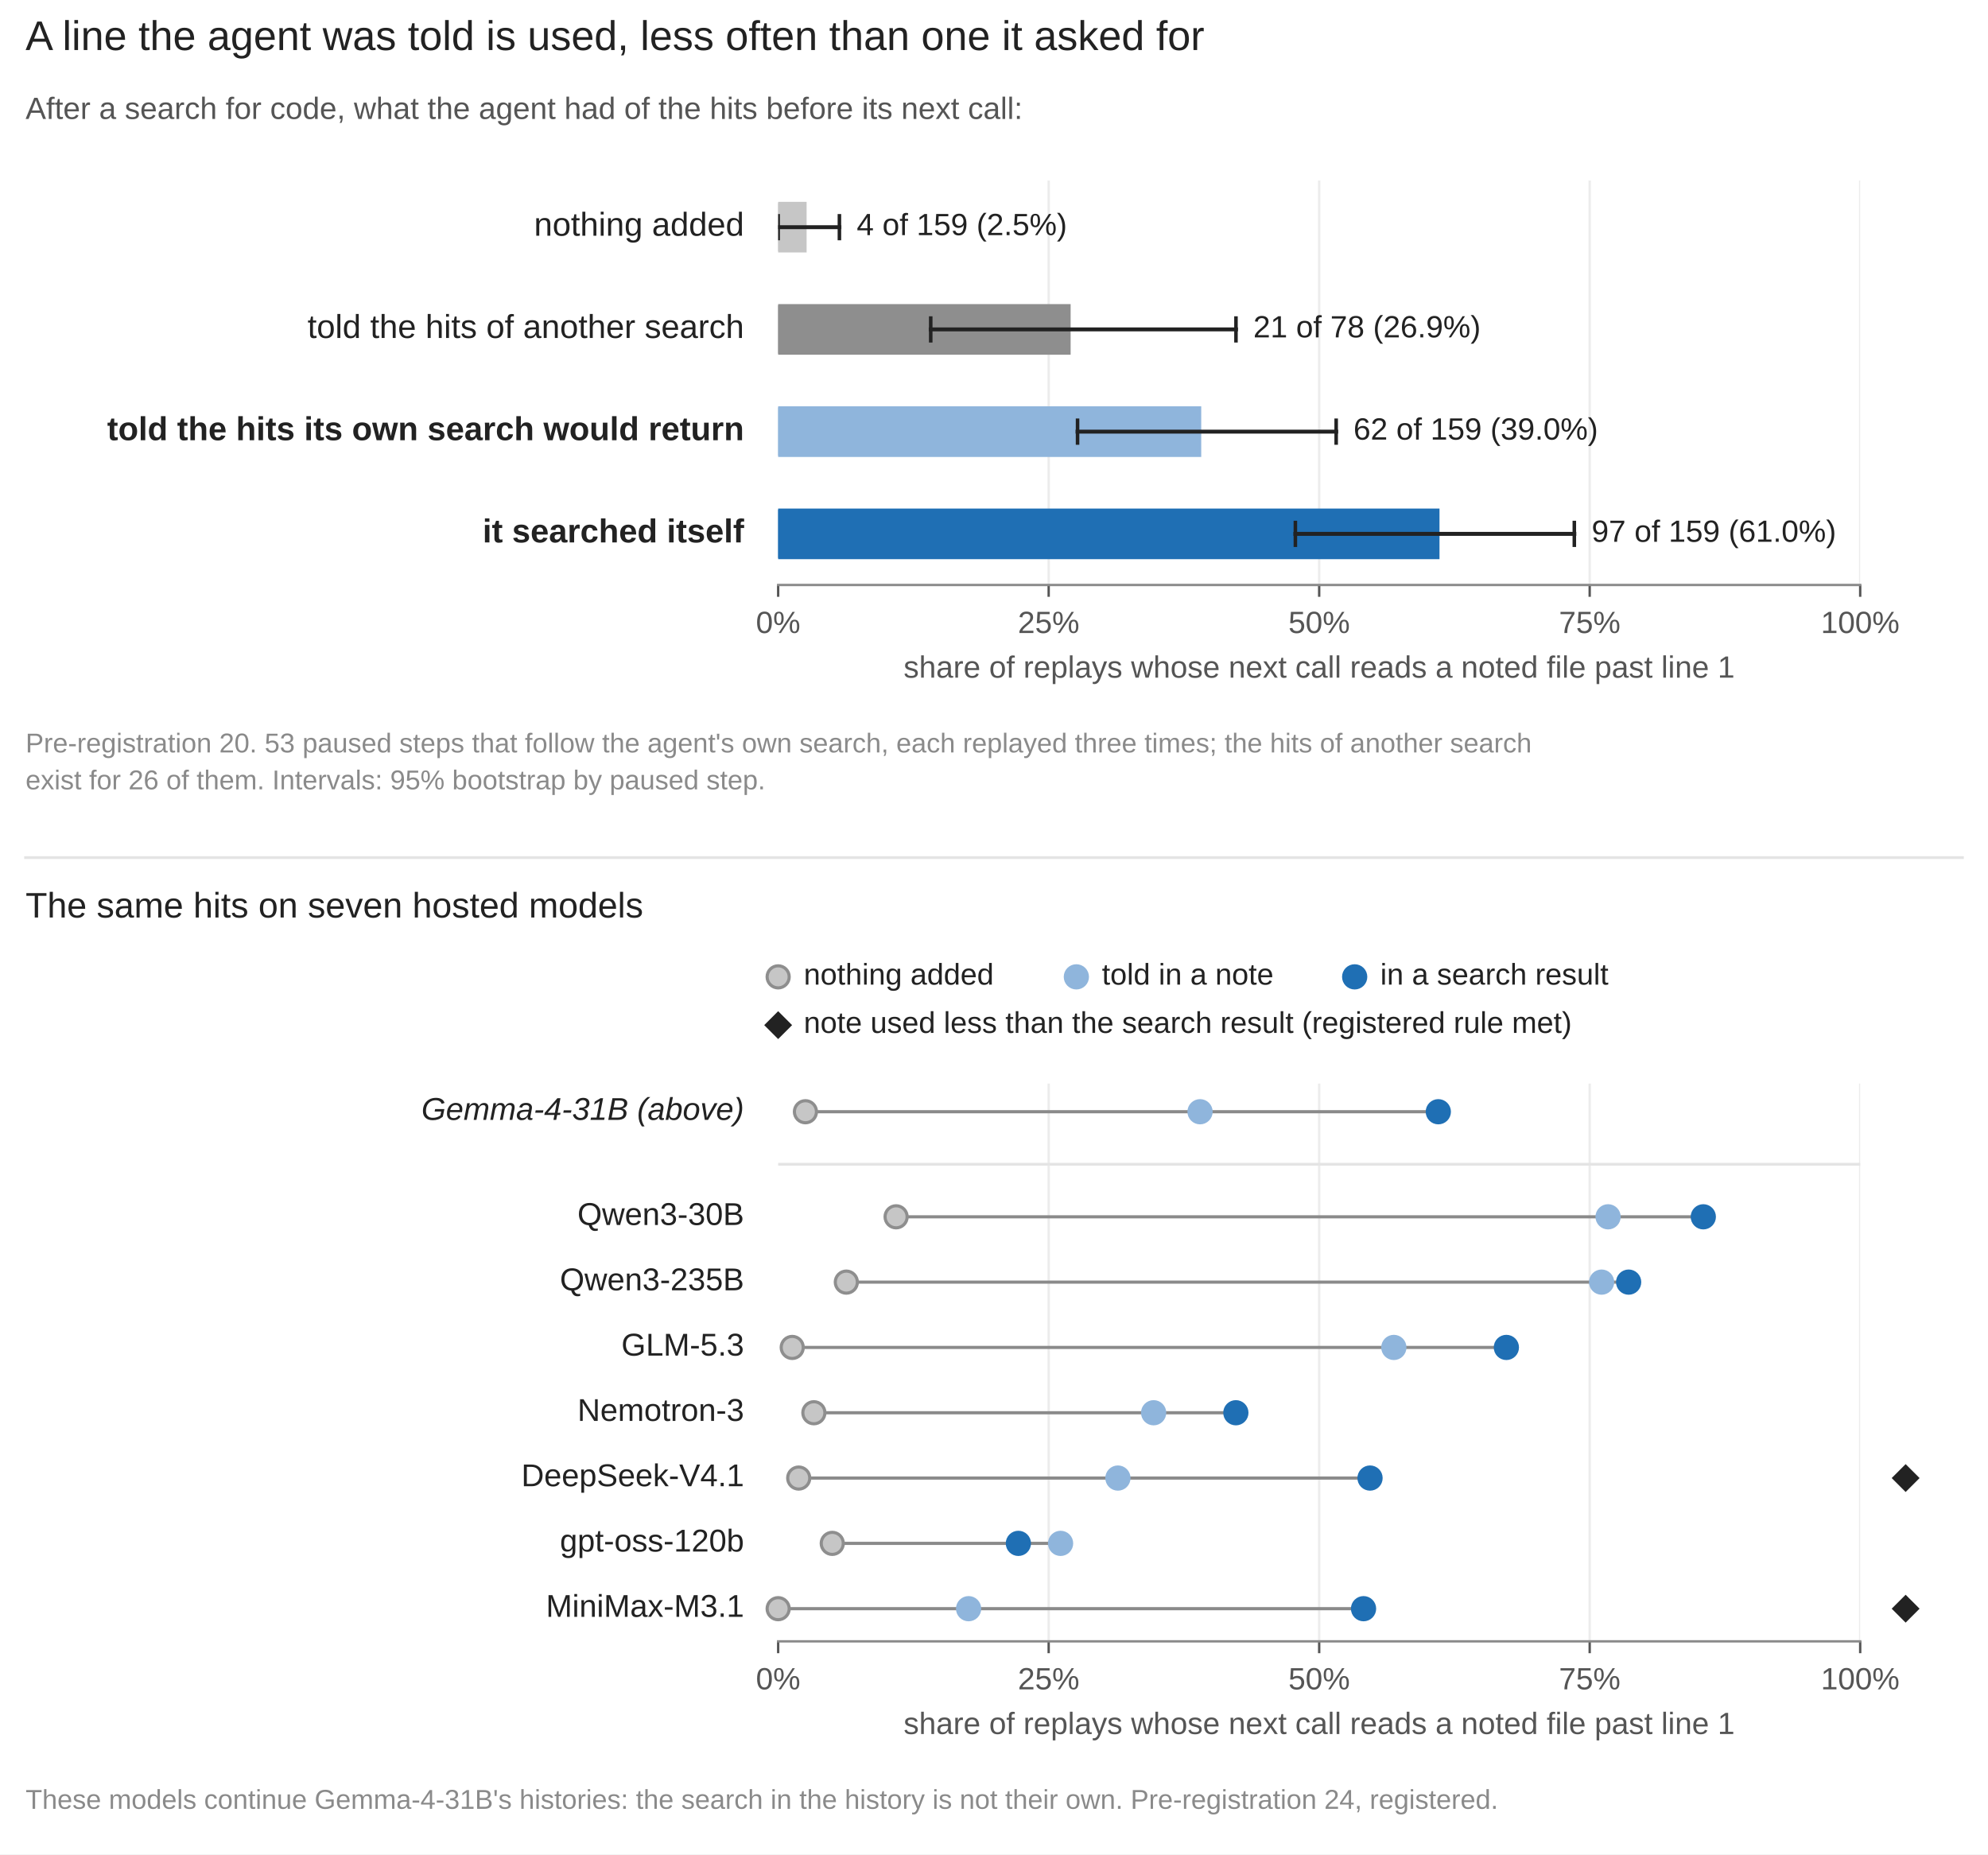
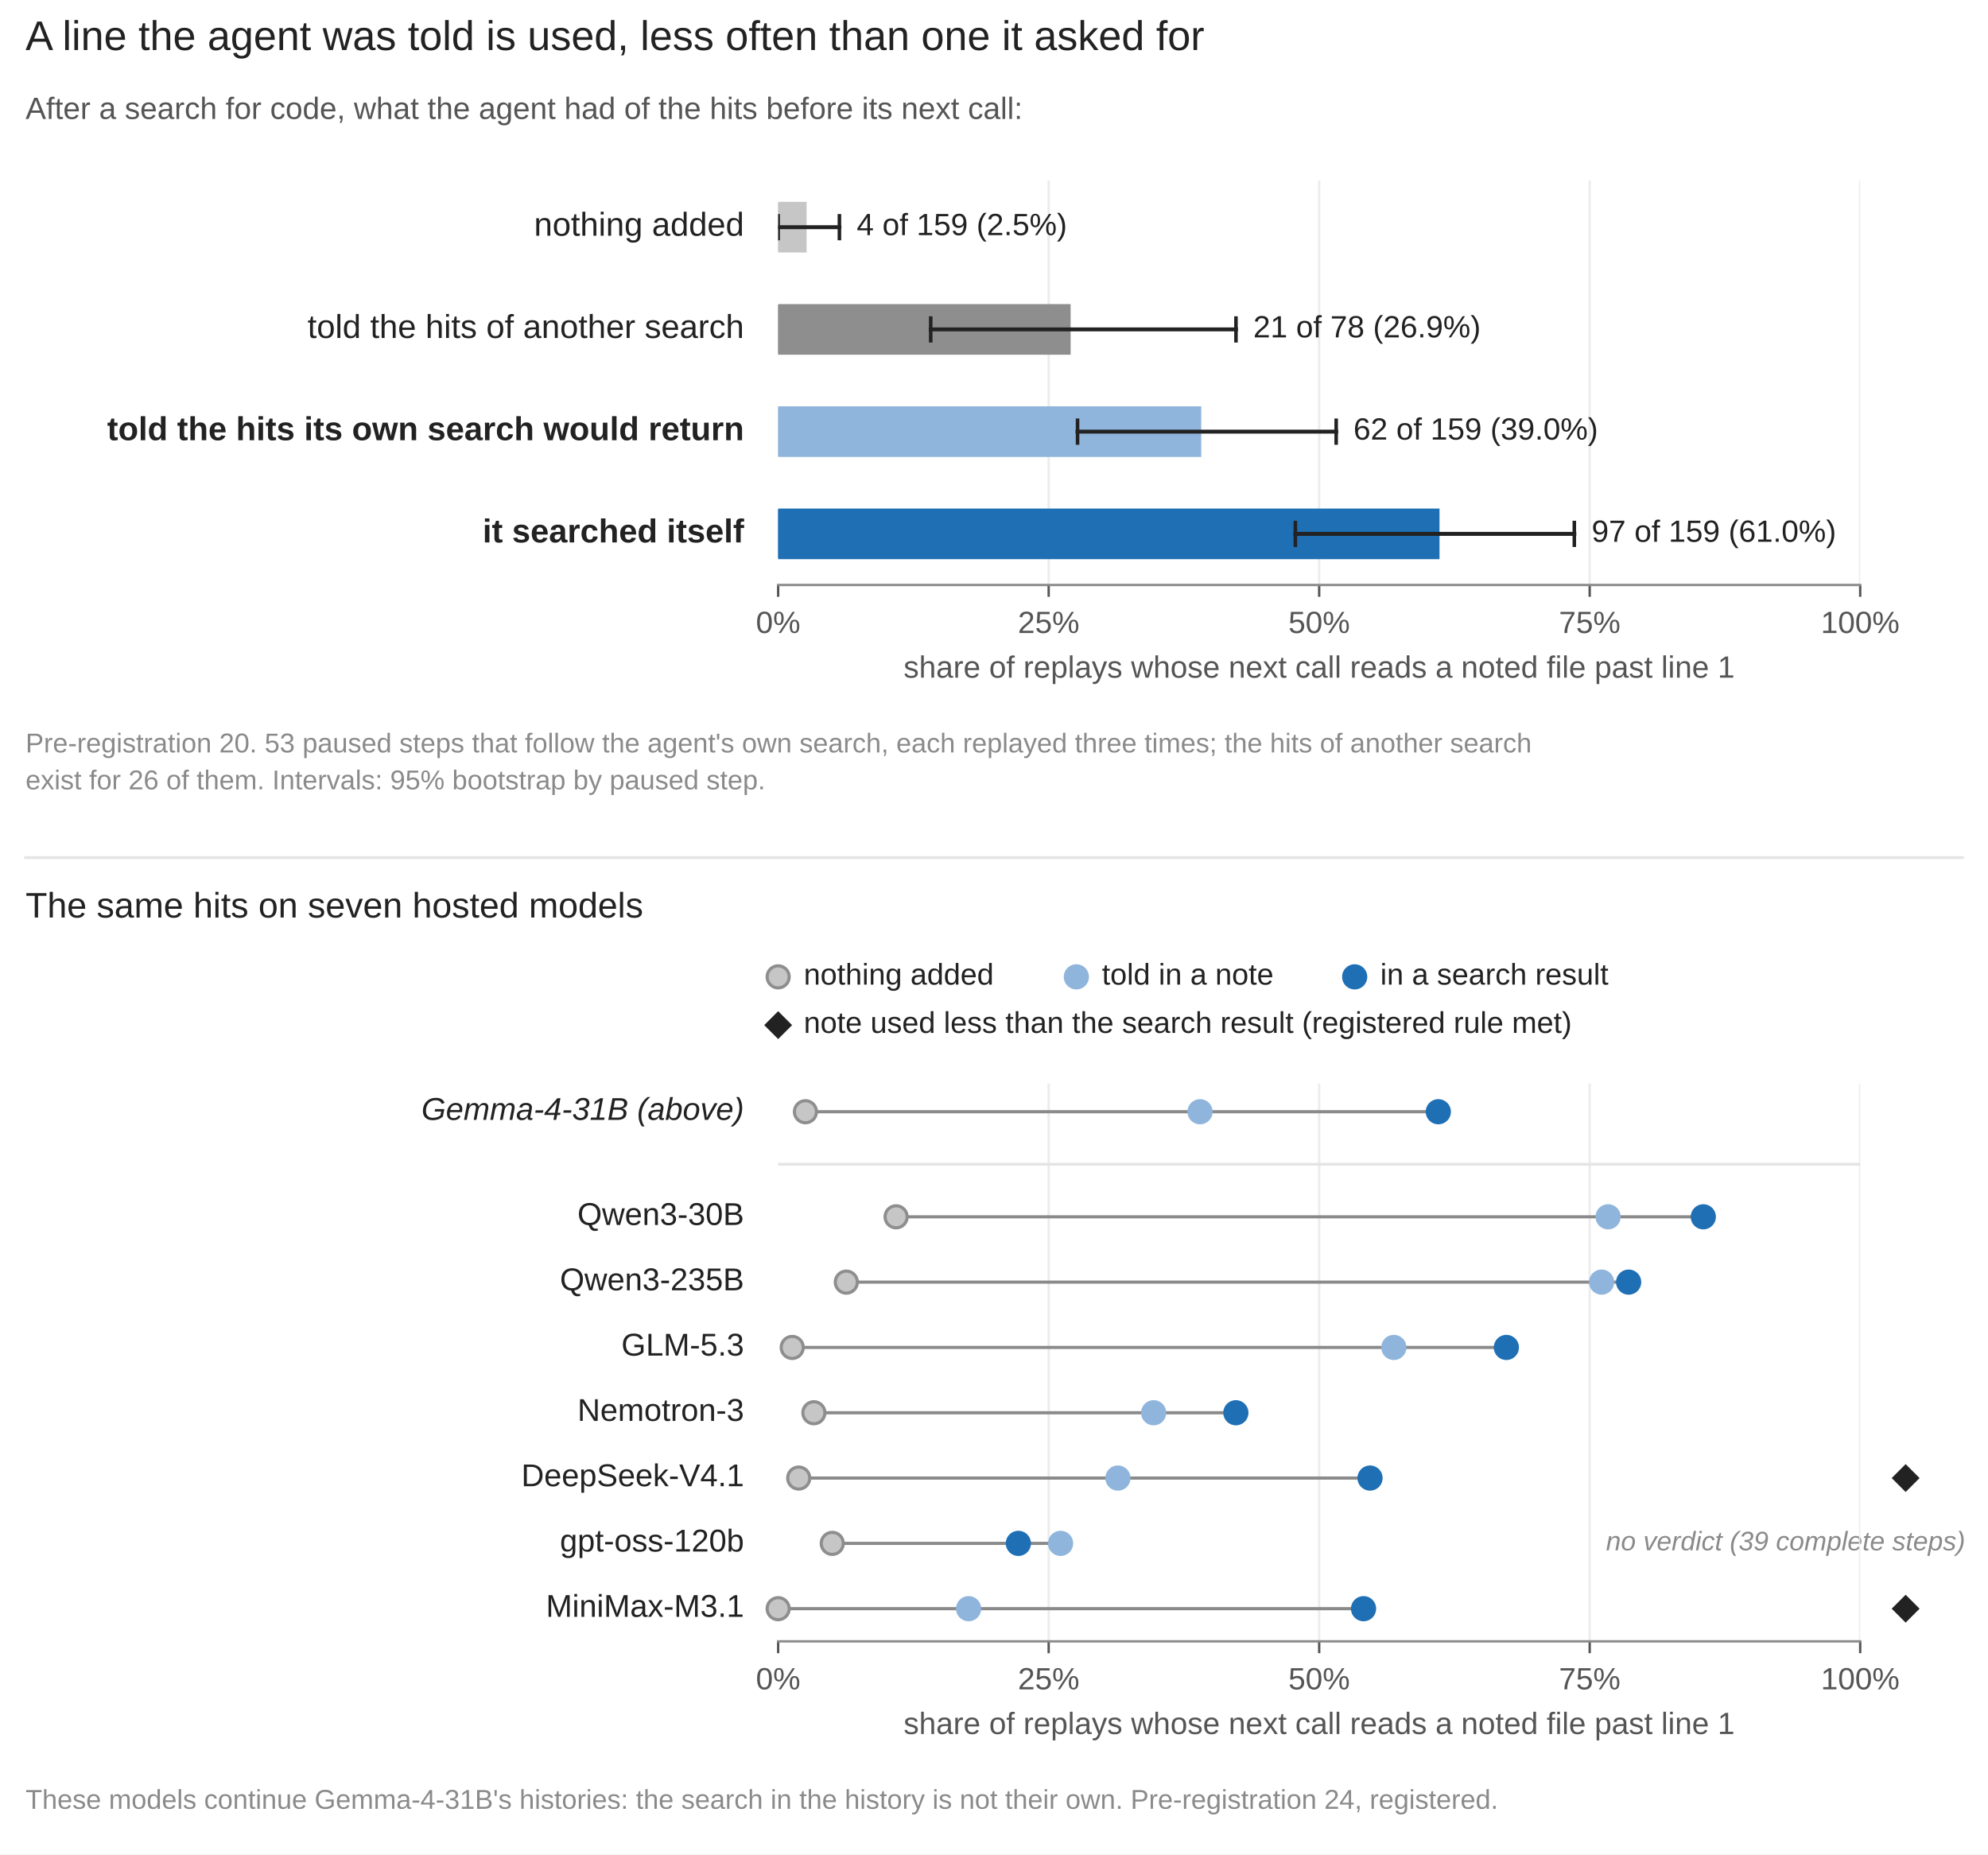
<svg xmlns="http://www.w3.org/2000/svg" xmlns:xlink="http://www.w3.org/1999/xlink" width="504pt" height="470.16pt" viewBox="0 0 504 470.16" version="1.1">
  <defs>
    <style type="text/css">*{stroke-linejoin: round; stroke-linecap: butt}</style>
  </defs>
  <g id="figure_1">
    <g id="patch_1">
      <path d="M 0 470.16  L 504 470.16  L 504 0  L 0 0  z " style="fill: #ffffff" />
    </g>
    <g id="axes_1">
      <g id="line2d_1">
-         <path d="M 6.48 217.44  L 497.52 217.44  " clip-path="url(#p833c66e507)" style="fill: none; stroke: #e4e4e4; stroke-width: 0.7; stroke-linecap: square" />
+         <path d="M 6.48 217.44  L 497.52 217.44  " clip-path="url(#pf7161bb5f8)" style="fill: none; stroke: #e4e4e4; stroke-width: 0.7; stroke-linecap: square" />
      </g>
      <g id="line2d_2">
        <defs>
-           <path id="mddfe85bd83" d="M 0 2.8  C 0.743 2.8 1.455 2.505 1.98 1.98  C 2.505 1.455 2.8 0.743 2.8 0  C 2.8 -0.743 2.505 -1.455 1.98 -1.98  C 1.455 -2.505 0.743 -2.8 0 -2.8  C -0.743 -2.8 -1.455 -2.505 -1.98 -1.98  C -2.505 -1.455 -2.8 -0.743 -2.8 0  C -2.8 0.743 -2.505 1.455 -1.98 1.98  C -1.455 2.505 -0.743 2.8 0 2.8  z " style="stroke: #8e8e8e; stroke-width: 0.8" />
+           <path id="m2588dca74f" d="M 0 2.8  C 0.743 2.8 1.455 2.505 1.98 1.98  C 2.505 1.455 2.8 0.743 2.8 0  C 2.8 -0.743 2.505 -1.455 1.98 -1.98  C 1.455 -2.505 0.743 -2.8 0 -2.8  C -0.743 -2.8 -1.455 -2.505 -1.98 -1.98  C -2.505 -1.455 -2.8 -0.743 -2.8 0  C -2.8 0.743 -2.505 1.455 -1.98 1.98  C -1.455 2.505 -0.743 2.8 0 2.8  z " style="stroke: #8e8e8e; stroke-width: 0.8" />
        </defs>
-         <g clip-path="url(#p833c66e507)">
-           <use xlink:href="#mddfe85bd83" x="197.28" y="247.68" style="fill: #c6c6c6; stroke: #8e8e8e; stroke-width: 0.8" />
+         <g clip-path="url(#pf7161bb5f8)">
+           <use xlink:href="#m2588dca74f" x="197.28" y="247.68" style="fill: #c6c6c6; stroke: #8e8e8e; stroke-width: 0.8" />
        </g>
      </g>
      <g id="line2d_3">
        <defs>
-           <path id="mf4be1ef21a" d="M 0 2.8  C 0.743 2.8 1.455 2.505 1.98 1.98  C 2.505 1.455 2.8 0.743 2.8 0  C 2.8 -0.743 2.505 -1.455 1.98 -1.98  C 1.455 -2.505 0.743 -2.8 0 -2.8  C -0.743 -2.8 -1.455 -2.505 -1.98 -1.98  C -2.505 -1.455 -2.8 -0.743 -2.8 0  C -2.8 0.743 -2.505 1.455 -1.98 1.98  C -1.455 2.505 -0.743 2.8 0 2.8  z " style="stroke: #8fb5dc; stroke-width: 0.8" />
+           <path id="m3f8f8facb9" d="M 0 2.8  C 0.743 2.8 1.455 2.505 1.98 1.98  C 2.505 1.455 2.8 0.743 2.8 0  C 2.8 -0.743 2.505 -1.455 1.98 -1.98  C 1.455 -2.505 0.743 -2.8 0 -2.8  C -0.743 -2.8 -1.455 -2.505 -1.98 -1.98  C -2.505 -1.455 -2.8 -0.743 -2.8 0  C -2.8 0.743 -2.505 1.455 -1.98 1.98  C -1.455 2.505 -0.743 2.8 0 2.8  z " style="stroke: #8fb5dc; stroke-width: 0.8" />
        </defs>
-         <g clip-path="url(#p833c66e507)">
-           <use xlink:href="#mf4be1ef21a" x="272.88" y="247.68" style="fill: #8fb5dc; stroke: #8fb5dc; stroke-width: 0.8" />
+         <g clip-path="url(#pf7161bb5f8)">
+           <use xlink:href="#m3f8f8facb9" x="272.88" y="247.68" style="fill: #8fb5dc; stroke: #8fb5dc; stroke-width: 0.8" />
        </g>
      </g>
      <g id="line2d_4">
        <defs>
-           <path id="md2c22ae7ab" d="M 0 2.8  C 0.743 2.8 1.455 2.505 1.98 1.98  C 2.505 1.455 2.8 0.743 2.8 0  C 2.8 -0.743 2.505 -1.455 1.98 -1.98  C 1.455 -2.505 0.743 -2.8 0 -2.8  C -0.743 -2.8 -1.455 -2.505 -1.98 -1.98  C -2.505 -1.455 -2.8 -0.743 -2.8 0  C -2.8 0.743 -2.505 1.455 -1.98 1.98  C -1.455 2.505 -0.743 2.8 0 2.8  z " style="stroke: #1f6fb4; stroke-width: 0.8" />
+           <path id="mce7f4d64a7" d="M 0 2.8  C 0.743 2.8 1.455 2.505 1.98 1.98  C 2.505 1.455 2.8 0.743 2.8 0  C 2.8 -0.743 2.505 -1.455 1.98 -1.98  C 1.455 -2.505 0.743 -2.8 0 -2.8  C -0.743 -2.8 -1.455 -2.505 -1.98 -1.98  C -2.505 -1.455 -2.8 -0.743 -2.8 0  C -2.8 0.743 -2.505 1.455 -1.98 1.98  C -1.455 2.505 -0.743 2.8 0 2.8  z " style="stroke: #1f6fb4; stroke-width: 0.8" />
        </defs>
-         <g clip-path="url(#p833c66e507)">
-           <use xlink:href="#md2c22ae7ab" x="343.44" y="247.68" style="fill: #1f6fb4; stroke: #1f6fb4; stroke-width: 0.8" />
+         <g clip-path="url(#pf7161bb5f8)">
+           <use xlink:href="#mce7f4d64a7" x="343.44" y="247.68" style="fill: #1f6fb4; stroke: #1f6fb4; stroke-width: 0.8" />
        </g>
      </g>
      <g id="line2d_5">
        <defs>
-           <path id="mb591d975c1" d="M 0 2.828  L 2.828 0  L 0 -2.828  L -2.828 0  z " style="stroke: #222222; stroke-linejoin: miter" />
+           <path id="m94b566e644" d="M 0 2.828  L 2.828 0  L 0 -2.828  L -2.828 0  z " style="stroke: #222222; stroke-linejoin: miter" />
        </defs>
-         <g clip-path="url(#p833c66e507)">
-           <use xlink:href="#mb591d975c1" x="197.28" y="259.92" style="fill: #222222; stroke: #222222; stroke-linejoin: miter" />
+         <g clip-path="url(#pf7161bb5f8)">
+           <use xlink:href="#m94b566e644" x="197.28" y="259.92" style="fill: #222222; stroke: #222222; stroke-linejoin: miter" />
        </g>
      </g>
      <g id="line2d_6">
-         <g clip-path="url(#p833c66e507)">
-           <use xlink:href="#mb591d975c1" x="483.12" y="374.76" style="fill: #222222; stroke: #222222; stroke-linejoin: miter" />
+         <g clip-path="url(#pf7161bb5f8)">
+           <use xlink:href="#m94b566e644" x="483.12" y="374.76" style="fill: #222222; stroke: #222222; stroke-linejoin: miter" />
        </g>
      </g>
      <g id="line2d_7">
-         <g clip-path="url(#p833c66e507)">
-           <use xlink:href="#mb591d975c1" x="483.12" y="407.88" style="fill: #222222; stroke: #222222; stroke-linejoin: miter" />
+         <g clip-path="url(#pf7161bb5f8)">
+           <use xlink:href="#m94b566e644" x="483.12" y="407.88" style="fill: #222222; stroke: #222222; stroke-linejoin: miter" />
        </g>
      </g>
      <g id="text_1">
        <text style="font-size: 10.5px; font-family: 'Arial', 'Helvetica', 'DejaVu Sans', sans-serif; text-anchor: start; fill: #222222" x="6.48" y="12.684" transform="rotate(-0 6.48 12.68429)">A line the agent was told is used, less often than one it asked for</text>
      </g>
      <g id="text_2">
        <text style="font-size: 7.8px; font-family: 'Arial', 'Helvetica', 'DejaVu Sans', sans-serif; text-anchor: start; fill: #555555" x="6.48" y="30.159" transform="rotate(-0 6.48 30.15861)">After a search for code, what the agent had of the hits before its next call:</text>
      </g>
      <g id="text_3">
        <text style="font-size: 8.4px; font-family: 'Arial', 'Helvetica', 'DejaVu Sans', sans-serif; text-anchor: end; fill: #222222" x="188.64" y="59.774" transform="rotate(-0 188.64 59.77375)">nothing added</text>
      </g>
      <g id="text_4">
        <text style="font-size: 8.4px; font-family: 'Arial', 'Helvetica', 'DejaVu Sans', sans-serif; text-anchor: end; fill: #222222" x="188.64" y="85.694" transform="rotate(-0 188.64 85.69383)">told the hits of another search</text>
      </g>
      <g id="text_5">
        <text style="font-weight: 700; font-size: 8.4px; font-family: 'Arial', 'Helvetica', 'DejaVu Sans', sans-serif; text-anchor: end; fill: #222222" x="188.64" y="111.614" transform="rotate(-0 188.64 111.6138)">told the hits its own search would return</text>
      </g>
      <g id="text_6">
        <text style="font-weight: 700; font-size: 8.4px; font-family: 'Arial', 'Helvetica', 'DejaVu Sans', sans-serif; text-anchor: end; fill: #222222" x="188.64" y="137.534" transform="rotate(-0 188.64 137.5338)">it searched itself</text>
      </g>
      <g id="text_7">
        <text style="font-size: 6.9px; font-family: 'Arial', 'Helvetica', 'DejaVu Sans', sans-serif; text-anchor: start; fill: #8a8a8a" x="6.48" y="190.783" transform="rotate(-0 6.48 190.7834)">Pre-registration 20. 53 paused steps that follow the agent's own search, each replayed three times; the hits of another search</text>
      </g>
      <g id="text_8">
        <text style="font-size: 6.9px; font-family: 'Arial', 'Helvetica', 'DejaVu Sans', sans-serif; text-anchor: start; fill: #8a8a8a" x="6.48" y="200.143" transform="rotate(-0 6.48 200.1434)">exist for 26 of them. Intervals: 95% bootstrap by paused step.</text>
      </g>
      <g id="text_9">
        <text style="font-size: 9px; font-family: 'Arial', 'Helvetica', 'DejaVu Sans', sans-serif; text-anchor: start; fill: #222222" x="6.48" y="232.632" transform="rotate(-0 6.48 232.6322)">The same hits on seven hosted models</text>
      </g>
      <g id="text_10">
        <text style="font-size: 7.6px; font-family: 'Arial', 'Helvetica', 'DejaVu Sans', sans-serif; text-anchor: start; fill: #222222" x="203.76" y="249.647" transform="rotate(-0 203.76 249.6467)">nothing added</text>
      </g>
      <g id="text_11">
        <text style="font-size: 7.6px; font-family: 'Arial', 'Helvetica', 'DejaVu Sans', sans-serif; text-anchor: start; fill: #222222" x="279.36" y="249.647" transform="rotate(-0 279.36 249.6468)">told in a note</text>
      </g>
      <g id="text_12">
        <text style="font-size: 7.6px; font-family: 'Arial', 'Helvetica', 'DejaVu Sans', sans-serif; text-anchor: start; fill: #222222" x="349.92" y="249.647" transform="rotate(-0 349.92 249.6468)">in a search result</text>
      </g>
      <g id="text_13">
        <text style="font-size: 7.6px; font-family: 'Arial', 'Helvetica', 'DejaVu Sans', sans-serif; text-anchor: start; fill: #222222" x="203.76" y="261.887" transform="rotate(-0 203.76 261.8867)">note used less than the search result (registered rule met)</text>
      </g>
      <g id="text_14">
        <text style="font-style: italic; font-size: 8px; font-family: 'Arial', 'Helvetica', 'DejaVu Sans', sans-serif; text-anchor: end; fill: #222222" x="188.64" y="283.95" transform="rotate(-0 188.64 283.9502)">Gemma-4-31B (above)</text>
      </g>
      <g id="text_15">
        <text style="font-size: 8px; font-family: 'Arial', 'Helvetica', 'DejaVu Sans', sans-serif; text-anchor: end; fill: #222222" x="188.64" y="310.593" transform="rotate(-0 188.64 310.5926)">Qwen3-30B</text>
      </g>
      <g id="text_16">
        <text style="font-size: 8px; font-family: 'Arial', 'Helvetica', 'DejaVu Sans', sans-serif; text-anchor: end; fill: #222222" x="188.64" y="327.153" transform="rotate(-0 188.64 327.1526)">Qwen3-235B</text>
      </g>
      <g id="text_17">
        <text style="font-size: 8px; font-family: 'Arial', 'Helvetica', 'DejaVu Sans', sans-serif; text-anchor: end; fill: #222222" x="188.64" y="343.71" transform="rotate(-0 188.64 343.7103)">GLM-5.3</text>
      </g>
      <g id="text_18">
        <text style="font-size: 8px; font-family: 'Arial', 'Helvetica', 'DejaVu Sans', sans-serif; text-anchor: end; fill: #222222" x="188.64" y="360.27" transform="rotate(-0 188.64 360.2703)">Nemotron-3</text>
      </g>
      <g id="text_19">
        <text style="font-size: 8px; font-family: 'Arial', 'Helvetica', 'DejaVu Sans', sans-serif; text-anchor: end; fill: #222222" x="188.64" y="376.83" transform="rotate(-0 188.64 376.8303)">DeepSeek-V4.1</text>
      </g>
      <g id="text_20">
        <text style="font-size: 8px; font-family: 'Arial', 'Helvetica', 'DejaVu Sans', sans-serif; text-anchor: end; fill: #222222" x="188.64" y="393.39" transform="rotate(-0 188.64 393.3902)">gpt-oss-120b</text>
      </g>
      <g id="text_21">
+         <text style="font-style: italic; font-size: 6.8px; font-family: 'Arial', 'Helvetica', 'DejaVu Sans', sans-serif; text-anchor: end; fill: #8a8a8a" x="498.24" y="393.08" transform="rotate(-0 498.24 393.0797)">no verdict (39 complete steps)</text>
+       </g>
+       <g id="text_22">
        <text style="font-size: 8px; font-family: 'Arial', 'Helvetica', 'DejaVu Sans', sans-serif; text-anchor: end; fill: #222222" x="188.64" y="409.95" transform="rotate(-0 188.64 409.9503)">MiniMax-M3.1</text>
      </g>
-       <g id="text_22">
+       <g id="text_23">
        <text style="font-size: 6.9px; font-family: 'Arial', 'Helvetica', 'DejaVu Sans', sans-serif; text-anchor: start; fill: #8a8a8a" x="6.48" y="458.623" transform="rotate(-0 6.48 458.6234)">These models continue Gemma-4-31B's histories: the search in the history is not their own. Pre-registration 24, registered.</text>
      </g>
    </g>
    <g id="axes_2">
      <g id="patch_2">
        <path d="M 197.28 148.32  L 471.6 148.32  L 471.6 44.64  L 197.28 44.64  L 197.28 148.32  z " style="fill: none" />
      </g>
      <g id="line2d_8">
-         <path d="M 265.86 46.08  L 265.86 148.32  " clip-path="url(#p4bef7b2974)" style="fill: none; stroke: #ececec; stroke-width: 0.6; stroke-linecap: square" />
+         <path d="M 265.86 46.08  L 265.86 148.32  " clip-path="url(#p704172a7a3)" style="fill: none; stroke: #ececec; stroke-width: 0.6; stroke-linecap: square" />
      </g>
      <g id="line2d_9">
-         <path d="M 334.44 46.08  L 334.44 148.32  " clip-path="url(#p4bef7b2974)" style="fill: none; stroke: #ececec; stroke-width: 0.6; stroke-linecap: square" />
+         <path d="M 334.44 46.08  L 334.44 148.32  " clip-path="url(#p704172a7a3)" style="fill: none; stroke: #ececec; stroke-width: 0.6; stroke-linecap: square" />
      </g>
      <g id="line2d_10">
-         <path d="M 403.02 46.08  L 403.02 148.32  " clip-path="url(#p4bef7b2974)" style="fill: none; stroke: #ececec; stroke-width: 0.6; stroke-linecap: square" />
+         <path d="M 403.02 46.08  L 403.02 148.32  " clip-path="url(#p704172a7a3)" style="fill: none; stroke: #ececec; stroke-width: 0.6; stroke-linecap: square" />
      </g>
      <g id="line2d_11">
-         <path d="M 471.6 46.08  L 471.6 148.32  " clip-path="url(#p4bef7b2974)" style="fill: none; stroke: #ececec; stroke-width: 0.6; stroke-linecap: square" />
+         <path d="M 471.6 46.08  L 471.6 148.32  " clip-path="url(#p704172a7a3)" style="fill: none; stroke: #ececec; stroke-width: 0.6; stroke-linecap: square" />
      </g>
      <g id="matplotlib.axis_1">
        <g id="xtick_1">
          <g id="line2d_12">
            <defs>
-               <path id="md8776d4292" d="M 0 0  L 0 3  " style="stroke: #555555; stroke-width: 0.6" />
+               <path id="m33e53ac54d" d="M 0 0  L 0 3  " style="stroke: #555555; stroke-width: 0.6" />
            </defs>
            <g>
-               <use xlink:href="#md8776d4292" x="197.28" y="148.32" style="fill: #555555; stroke: #555555; stroke-width: 0.6" />
-             </g>
-           </g>
-           <g id="text_23">
+               <use xlink:href="#m33e53ac54d" x="197.28" y="148.32" style="fill: #555555; stroke: #555555; stroke-width: 0.6" />
+             </g>
+           </g>
+           <g id="text_24">
            <text style="font-size: 7.8px; font-family: 'Arial', 'Helvetica', 'DejaVu Sans', sans-serif; text-anchor: middle; fill: #555555" x="197.28" y="160.499" transform="rotate(-0 197.28 160.4986)">0%</text>
          </g>
        </g>
        <g id="xtick_2">
          <g id="line2d_13">
            <g>
-               <use xlink:href="#md8776d4292" x="265.86" y="148.32" style="fill: #555555; stroke: #555555; stroke-width: 0.6" />
-             </g>
-           </g>
-           <g id="text_24">
+               <use xlink:href="#m33e53ac54d" x="265.86" y="148.32" style="fill: #555555; stroke: #555555; stroke-width: 0.6" />
+             </g>
+           </g>
+           <g id="text_25">
            <text style="font-size: 7.8px; font-family: 'Arial', 'Helvetica', 'DejaVu Sans', sans-serif; text-anchor: middle; fill: #555555" x="265.86" y="160.499" transform="rotate(-0 265.86 160.4986)">25%</text>
          </g>
        </g>
        <g id="xtick_3">
          <g id="line2d_14">
            <g>
-               <use xlink:href="#md8776d4292" x="334.44" y="148.32" style="fill: #555555; stroke: #555555; stroke-width: 0.6" />
-             </g>
-           </g>
-           <g id="text_25">
+               <use xlink:href="#m33e53ac54d" x="334.44" y="148.32" style="fill: #555555; stroke: #555555; stroke-width: 0.6" />
+             </g>
+           </g>
+           <g id="text_26">
            <text style="font-size: 7.8px; font-family: 'Arial', 'Helvetica', 'DejaVu Sans', sans-serif; text-anchor: middle; fill: #555555" x="334.44" y="160.499" transform="rotate(-0 334.44 160.4986)">50%</text>
          </g>
        </g>
        <g id="xtick_4">
          <g id="line2d_15">
            <g>
-               <use xlink:href="#md8776d4292" x="403.02" y="148.32" style="fill: #555555; stroke: #555555; stroke-width: 0.6" />
-             </g>
-           </g>
-           <g id="text_26">
+               <use xlink:href="#m33e53ac54d" x="403.02" y="148.32" style="fill: #555555; stroke: #555555; stroke-width: 0.6" />
+             </g>
+           </g>
+           <g id="text_27">
            <text style="font-size: 7.8px; font-family: 'Arial', 'Helvetica', 'DejaVu Sans', sans-serif; text-anchor: middle; fill: #555555" x="403.02" y="160.499" transform="rotate(-0 403.02 160.4986)">75%</text>
          </g>
        </g>
        <g id="xtick_5">
          <g id="line2d_16">
            <g>
-               <use xlink:href="#md8776d4292" x="471.6" y="148.32" style="fill: #555555; stroke: #555555; stroke-width: 0.6" />
-             </g>
-           </g>
-           <g id="text_27">
+               <use xlink:href="#m33e53ac54d" x="471.6" y="148.32" style="fill: #555555; stroke: #555555; stroke-width: 0.6" />
+             </g>
+           </g>
+           <g id="text_28">
            <text style="font-size: 7.8px; font-family: 'Arial', 'Helvetica', 'DejaVu Sans', sans-serif; text-anchor: middle; fill: #555555" x="471.6" y="160.499" transform="rotate(-0 471.6 160.4986)">100%</text>
          </g>
        </g>
-         <g id="text_28">
+         <g id="text_29">
          <text style="font-size: 7.8px; font-family: 'Arial', 'Helvetica', 'DejaVu Sans', sans-serif; text-anchor: middle; fill: #555555" x="334.44" y="171.819" transform="rotate(-0 334.44 171.8187)">share of replays whose next call reads a noted file past line 1</text>
        </g>
      </g>
      <g id="matplotlib.axis_2" />
      <g id="patch_3">
-         <path d="M 197.28 51.48  L 204.193 51.48  L 204.193 63.72  L 197.28 63.72  z " clip-path="url(#p4bef7b2974)" style="fill: #c6c6c6; stroke: #c6c6c6; stroke-width: 0.6; stroke-linejoin: miter" />
+         <path d="M 197.28 51.48  L 204.193 51.48  L 204.193 63.72  L 197.28 63.72  z " clip-path="url(#p704172a7a3)" style="fill: #c6c6c6; stroke: #c6c6c6; stroke-width: 0.6; stroke-linejoin: miter" />
      </g>
      <g id="patch_4">
-         <path d="M 197.28 77.4  L 271.127 77.4  L 271.127 89.64  L 197.28 89.64  z " clip-path="url(#p4bef7b2974)" style="fill: #8e8e8e; stroke: #8e8e8e; stroke-width: 0.6; stroke-linejoin: miter" />
+         <path d="M 197.28 77.4  L 271.127 77.4  L 271.127 89.64  L 197.28 89.64  z " clip-path="url(#p704172a7a3)" style="fill: #8e8e8e; stroke: #8e8e8e; stroke-width: 0.6; stroke-linejoin: miter" />
      </g>
      <g id="patch_5">
-         <path d="M 197.28 103.32  L 304.237 103.32  L 304.237 115.56  L 197.28 115.56  z " clip-path="url(#p4bef7b2974)" style="fill: #8fb5dc; stroke: #8fb5dc; stroke-width: 0.6; stroke-linejoin: miter" />
+         <path d="M 197.28 103.32  L 304.237 103.32  L 304.237 115.56  L 197.28 115.56  z " clip-path="url(#p704172a7a3)" style="fill: #8fb5dc; stroke: #8fb5dc; stroke-width: 0.6; stroke-linejoin: miter" />
      </g>
      <g id="patch_6">
-         <path d="M 197.28 129.24  L 364.643 129.24  L 364.643 141.48  L 197.28 141.48  z " clip-path="url(#p4bef7b2974)" style="fill: #1f6fb4; stroke: #1f6fb4; stroke-width: 0.6; stroke-linejoin: miter" />
+         <path d="M 197.28 129.24  L 364.643 129.24  L 364.643 141.48  L 197.28 141.48  z " clip-path="url(#p704172a7a3)" style="fill: #1f6fb4; stroke: #1f6fb4; stroke-width: 0.6; stroke-linejoin: miter" />
      </g>
      <g id="patch_7">
        <path d="M 197.28 148.32  L 471.6 148.32  " style="fill: none; stroke: #8a8a8a; stroke-width: 0.6; stroke-linejoin: miter; stroke-linecap: square" />
      </g>
      <g id="line2d_17">
-         <path d="M 197.28 57.6  L 212.807 57.6  " clip-path="url(#p4bef7b2974)" style="fill: none; stroke: #222222; stroke-linecap: square" />
+         <path d="M 197.28 57.6  L 212.807 57.6  " clip-path="url(#p704172a7a3)" style="fill: none; stroke: #222222; stroke-linecap: square" />
      </g>
      <g id="line2d_18">
-         <path d="M 197.28 54.72  L 197.28 60.48  " clip-path="url(#p4bef7b2974)" style="fill: none; stroke: #222222; stroke-width: 0.9; stroke-linecap: square" />
+         <path d="M 197.28 54.72  L 197.28 60.48  " clip-path="url(#p704172a7a3)" style="fill: none; stroke: #222222; stroke-width: 0.9; stroke-linecap: square" />
      </g>
      <g id="line2d_19">
-         <path d="M 212.807 54.72  L 212.807 60.48  " clip-path="url(#p4bef7b2974)" style="fill: none; stroke: #222222; stroke-width: 0.9; stroke-linecap: square" />
+         <path d="M 212.807 54.72  L 212.807 60.48  " clip-path="url(#p704172a7a3)" style="fill: none; stroke: #222222; stroke-width: 0.9; stroke-linecap: square" />
      </g>
      <g id="line2d_20">
-         <path d="M 235.959 83.52  L 313.345 83.52  " clip-path="url(#p4bef7b2974)" style="fill: none; stroke: #222222; stroke-linecap: square" />
+         <path d="M 235.959 83.52  L 313.345 83.52  " clip-path="url(#p704172a7a3)" style="fill: none; stroke: #222222; stroke-linecap: square" />
      </g>
      <g id="line2d_21">
-         <path d="M 235.959 80.64  L 235.959 86.4  " clip-path="url(#p4bef7b2974)" style="fill: none; stroke: #222222; stroke-width: 0.9; stroke-linecap: square" />
+         <path d="M 235.959 80.64  L 235.959 86.4  " clip-path="url(#p704172a7a3)" style="fill: none; stroke: #222222; stroke-width: 0.9; stroke-linecap: square" />
      </g>
      <g id="line2d_22">
-         <path d="M 313.345 80.64  L 313.345 86.4  " clip-path="url(#p4bef7b2974)" style="fill: none; stroke: #222222; stroke-width: 0.9; stroke-linecap: square" />
+         <path d="M 313.345 80.64  L 313.345 86.4  " clip-path="url(#p704172a7a3)" style="fill: none; stroke: #222222; stroke-width: 0.9; stroke-linecap: square" />
      </g>
      <g id="line2d_23">
-         <path d="M 273.184 109.44  L 338.747 109.44  " clip-path="url(#p4bef7b2974)" style="fill: none; stroke: #222222; stroke-linecap: square" />
+         <path d="M 273.184 109.44  L 338.747 109.44  " clip-path="url(#p704172a7a3)" style="fill: none; stroke: #222222; stroke-linecap: square" />
      </g>
      <g id="line2d_24">
-         <path d="M 273.184 106.56  L 273.184 112.32  " clip-path="url(#p4bef7b2974)" style="fill: none; stroke: #222222; stroke-width: 0.9; stroke-linecap: square" />
+         <path d="M 273.184 106.56  L 273.184 112.32  " clip-path="url(#p704172a7a3)" style="fill: none; stroke: #222222; stroke-width: 0.9; stroke-linecap: square" />
      </g>
      <g id="line2d_25">
-         <path d="M 338.747 106.56  L 338.747 112.32  " clip-path="url(#p4bef7b2974)" style="fill: none; stroke: #222222; stroke-width: 0.9; stroke-linecap: square" />
+         <path d="M 338.747 106.56  L 338.747 112.32  " clip-path="url(#p704172a7a3)" style="fill: none; stroke: #222222; stroke-width: 0.9; stroke-linecap: square" />
      </g>
      <g id="line2d_26">
-         <path d="M 328.405 135.36  L 399.125 135.36  " clip-path="url(#p4bef7b2974)" style="fill: none; stroke: #222222; stroke-linecap: square" />
+         <path d="M 328.405 135.36  L 399.125 135.36  " clip-path="url(#p704172a7a3)" style="fill: none; stroke: #222222; stroke-linecap: square" />
      </g>
      <g id="line2d_27">
-         <path d="M 328.405 132.48  L 328.405 138.24  " clip-path="url(#p4bef7b2974)" style="fill: none; stroke: #222222; stroke-width: 0.9; stroke-linecap: square" />
+         <path d="M 328.405 132.48  L 328.405 138.24  " clip-path="url(#p704172a7a3)" style="fill: none; stroke: #222222; stroke-width: 0.9; stroke-linecap: square" />
      </g>
      <g id="line2d_28">
-         <path d="M 399.125 132.48  L 399.125 138.24  " clip-path="url(#p4bef7b2974)" style="fill: none; stroke: #222222; stroke-width: 0.9; stroke-linecap: square" />
-       </g>
-       <g id="text_29">
+         <path d="M 399.125 132.48  L 399.125 138.24  " clip-path="url(#p704172a7a3)" style="fill: none; stroke: #222222; stroke-width: 0.9; stroke-linecap: square" />
+       </g>
+       <g id="text_30">
        <text style="font-size: 7.8px; font-family: 'Arial', 'Helvetica', 'DejaVu Sans', sans-serif; text-anchor: start; fill: #222222" x="217.196" y="59.618" transform="rotate(-0 217.1956 59.61848)">4 of 159 (2.5%)</text>
      </g>
-       <g id="text_30">
+       <g id="text_31">
        <text style="font-size: 7.8px; font-family: 'Arial', 'Helvetica', 'DejaVu Sans', sans-serif; text-anchor: start; fill: #222222" x="317.734" y="85.538" transform="rotate(-0 317.7339 85.53848)">21 of 78 (26.9%)</text>
      </g>
-       <g id="text_31">
+       <g id="text_32">
        <text style="font-size: 7.8px; font-family: 'Arial', 'Helvetica', 'DejaVu Sans', sans-serif; text-anchor: start; fill: #222222" x="343.136" y="111.458" transform="rotate(-0 343.1359 111.4585)">62 of 159 (39.0%)</text>
      </g>
-       <g id="text_32">
+       <g id="text_33">
        <text style="font-size: 7.8px; font-family: 'Arial', 'Helvetica', 'DejaVu Sans', sans-serif; text-anchor: start; fill: #222222" x="403.514" y="137.378" transform="rotate(-0 403.5138 137.3785)">97 of 159 (61.0%)</text>
      </g>
    </g>
    <g id="axes_3">
      <g id="patch_8">
        <path d="M 197.28 416.16  L 471.6 416.16  L 471.6 273.6  L 197.28 273.6  L 197.28 416.16  z " style="fill: none" />
      </g>
      <g id="line2d_29">
-         <path d="M 265.86 275.04  L 265.86 416.16  " clip-path="url(#pe989984111)" style="fill: none; stroke: #ececec; stroke-width: 0.6; stroke-linecap: square" />
+         <path d="M 265.86 275.04  L 265.86 416.16  " clip-path="url(#pb327494bb6)" style="fill: none; stroke: #ececec; stroke-width: 0.6; stroke-linecap: square" />
      </g>
      <g id="line2d_30">
-         <path d="M 334.44 275.04  L 334.44 416.16  " clip-path="url(#pe989984111)" style="fill: none; stroke: #ececec; stroke-width: 0.6; stroke-linecap: square" />
+         <path d="M 334.44 275.04  L 334.44 416.16  " clip-path="url(#pb327494bb6)" style="fill: none; stroke: #ececec; stroke-width: 0.6; stroke-linecap: square" />
      </g>
      <g id="line2d_31">
-         <path d="M 403.02 275.04  L 403.02 416.16  " clip-path="url(#pe989984111)" style="fill: none; stroke: #ececec; stroke-width: 0.6; stroke-linecap: square" />
+         <path d="M 403.02 275.04  L 403.02 416.16  " clip-path="url(#pb327494bb6)" style="fill: none; stroke: #ececec; stroke-width: 0.6; stroke-linecap: square" />
      </g>
      <g id="line2d_32">
-         <path d="M 471.6 275.04  L 471.6 416.16  " clip-path="url(#pe989984111)" style="fill: none; stroke: #ececec; stroke-width: 0.6; stroke-linecap: square" />
+         <path d="M 471.6 275.04  L 471.6 416.16  " clip-path="url(#pb327494bb6)" style="fill: none; stroke: #ececec; stroke-width: 0.6; stroke-linecap: square" />
      </g>
      <g id="line2d_33">
-         <path d="M 197.28 295.2  L 471.6 295.2  " clip-path="url(#pe989984111)" style="fill: none; stroke: #e4e4e4; stroke-width: 0.7; stroke-linecap: square" />
+         <path d="M 197.28 295.2  L 471.6 295.2  " clip-path="url(#pb327494bb6)" style="fill: none; stroke: #e4e4e4; stroke-width: 0.7; stroke-linecap: square" />
      </g>
      <g id="matplotlib.axis_3">
        <g id="xtick_6">
          <g id="line2d_34">
            <g>
-               <use xlink:href="#md8776d4292" x="197.28" y="416.16" style="fill: #555555; stroke: #555555; stroke-width: 0.6" />
-             </g>
-           </g>
-           <g id="text_33">
+               <use xlink:href="#m33e53ac54d" x="197.28" y="416.16" style="fill: #555555; stroke: #555555; stroke-width: 0.6" />
+             </g>
+           </g>
+           <g id="text_34">
            <text style="font-size: 7.8px; font-family: 'Arial', 'Helvetica', 'DejaVu Sans', sans-serif; text-anchor: middle; fill: #555555" x="197.28" y="428.339" transform="rotate(-0 197.28 428.3386)">0%</text>
          </g>
        </g>
        <g id="xtick_7">
          <g id="line2d_35">
            <g>
-               <use xlink:href="#md8776d4292" x="265.86" y="416.16" style="fill: #555555; stroke: #555555; stroke-width: 0.6" />
-             </g>
-           </g>
-           <g id="text_34">
+               <use xlink:href="#m33e53ac54d" x="265.86" y="416.16" style="fill: #555555; stroke: #555555; stroke-width: 0.6" />
+             </g>
+           </g>
+           <g id="text_35">
            <text style="font-size: 7.8px; font-family: 'Arial', 'Helvetica', 'DejaVu Sans', sans-serif; text-anchor: middle; fill: #555555" x="265.86" y="428.339" transform="rotate(-0 265.86 428.3386)">25%</text>
          </g>
        </g>
        <g id="xtick_8">
          <g id="line2d_36">
            <g>
-               <use xlink:href="#md8776d4292" x="334.44" y="416.16" style="fill: #555555; stroke: #555555; stroke-width: 0.6" />
-             </g>
-           </g>
-           <g id="text_35">
+               <use xlink:href="#m33e53ac54d" x="334.44" y="416.16" style="fill: #555555; stroke: #555555; stroke-width: 0.6" />
+             </g>
+           </g>
+           <g id="text_36">
            <text style="font-size: 7.8px; font-family: 'Arial', 'Helvetica', 'DejaVu Sans', sans-serif; text-anchor: middle; fill: #555555" x="334.44" y="428.339" transform="rotate(-0 334.44 428.3386)">50%</text>
          </g>
        </g>
        <g id="xtick_9">
          <g id="line2d_37">
            <g>
-               <use xlink:href="#md8776d4292" x="403.02" y="416.16" style="fill: #555555; stroke: #555555; stroke-width: 0.6" />
-             </g>
-           </g>
-           <g id="text_36">
+               <use xlink:href="#m33e53ac54d" x="403.02" y="416.16" style="fill: #555555; stroke: #555555; stroke-width: 0.6" />
+             </g>
+           </g>
+           <g id="text_37">
            <text style="font-size: 7.8px; font-family: 'Arial', 'Helvetica', 'DejaVu Sans', sans-serif; text-anchor: middle; fill: #555555" x="403.02" y="428.339" transform="rotate(-0 403.02 428.3386)">75%</text>
          </g>
        </g>
        <g id="xtick_10">
          <g id="line2d_38">
            <g>
-               <use xlink:href="#md8776d4292" x="471.6" y="416.16" style="fill: #555555; stroke: #555555; stroke-width: 0.6" />
-             </g>
-           </g>
-           <g id="text_37">
+               <use xlink:href="#m33e53ac54d" x="471.6" y="416.16" style="fill: #555555; stroke: #555555; stroke-width: 0.6" />
+             </g>
+           </g>
+           <g id="text_38">
            <text style="font-size: 7.8px; font-family: 'Arial', 'Helvetica', 'DejaVu Sans', sans-serif; text-anchor: middle; fill: #555555" x="471.6" y="428.339" transform="rotate(-0 471.6 428.3386)">100%</text>
          </g>
        </g>
-         <g id="text_38">
+         <g id="text_39">
          <text style="font-size: 7.8px; font-family: 'Arial', 'Helvetica', 'DejaVu Sans', sans-serif; text-anchor: middle; fill: #555555" x="334.44" y="439.659" transform="rotate(-0 334.44 439.6587)">share of replays whose next call reads a noted file past line 1</text>
        </g>
      </g>
      <g id="matplotlib.axis_4" />
      <g id="line2d_39">
-         <path d="M 204.193 281.88  L 364.643 281.88  " clip-path="url(#pe989984111)" style="fill: none; stroke: #8a8a8a; stroke-width: 0.8; stroke-linecap: square" />
+         <path d="M 204.193 281.88  L 364.643 281.88  " clip-path="url(#pb327494bb6)" style="fill: none; stroke: #8a8a8a; stroke-width: 0.8; stroke-linecap: square" />
      </g>
      <g id="line2d_40">
-         <path d="M 227.181 308.52  L 431.824 308.52  " clip-path="url(#pe989984111)" style="fill: none; stroke: #8a8a8a; stroke-width: 0.8; stroke-linecap: square" />
+         <path d="M 227.181 308.52  L 431.824 308.52  " clip-path="url(#pb327494bb6)" style="fill: none; stroke: #8a8a8a; stroke-width: 0.8; stroke-linecap: square" />
      </g>
      <g id="line2d_41">
-         <path d="M 214.562 325.08  L 412.896 325.08  " clip-path="url(#pe989984111)" style="fill: none; stroke: #8a8a8a; stroke-width: 0.8; stroke-linecap: square" />
+         <path d="M 214.562 325.08  L 412.896 325.08  " clip-path="url(#pb327494bb6)" style="fill: none; stroke: #8a8a8a; stroke-width: 0.8; stroke-linecap: square" />
      </g>
      <g id="line2d_42">
-         <path d="M 200.846 341.64  L 381.897 341.64  " clip-path="url(#pe989984111)" style="fill: none; stroke: #8a8a8a; stroke-width: 0.8; stroke-linecap: square" />
+         <path d="M 200.846 341.64  L 381.897 341.64  " clip-path="url(#pb327494bb6)" style="fill: none; stroke: #8a8a8a; stroke-width: 0.8; stroke-linecap: square" />
      </g>
      <g id="line2d_43">
-         <path d="M 206.333 358.2  L 313.317 358.2  " clip-path="url(#pe989984111)" style="fill: none; stroke: #8a8a8a; stroke-width: 0.8; stroke-linecap: square" />
+         <path d="M 206.333 358.2  L 313.317 358.2  " clip-path="url(#pb327494bb6)" style="fill: none; stroke: #8a8a8a; stroke-width: 0.8; stroke-linecap: square" />
      </g>
      <g id="line2d_44">
-         <path d="M 202.492 374.76  L 347.333 374.76  " clip-path="url(#pe989984111)" style="fill: none; stroke: #8a8a8a; stroke-width: 0.8; stroke-linecap: square" />
+         <path d="M 202.492 374.76  L 347.333 374.76  " clip-path="url(#pb327494bb6)" style="fill: none; stroke: #8a8a8a; stroke-width: 0.8; stroke-linecap: square" />
      </g>
      <g id="line2d_45">
-         <path d="M 210.996 391.32  L 268.878 391.32  " clip-path="url(#pe989984111)" style="fill: none; stroke: #8a8a8a; stroke-width: 0.8; stroke-linecap: square" />
+         <path d="M 210.996 391.32  L 268.878 391.32  " clip-path="url(#pb327494bb6)" style="fill: none; stroke: #8a8a8a; stroke-width: 0.8; stroke-linecap: square" />
      </g>
      <g id="line2d_46">
-         <path d="M 197.28 407.88  L 345.687 407.88  " clip-path="url(#pe989984111)" style="fill: none; stroke: #8a8a8a; stroke-width: 0.8; stroke-linecap: square" />
+         <path d="M 197.28 407.88  L 345.687 407.88  " clip-path="url(#pb327494bb6)" style="fill: none; stroke: #8a8a8a; stroke-width: 0.8; stroke-linecap: square" />
      </g>
      <g id="patch_9">
        <path d="M 197.28 416.16  L 471.6 416.16  " style="fill: none; stroke: #8a8a8a; stroke-width: 0.6; stroke-linejoin: miter; stroke-linecap: square" />
      </g>
      <g id="line2d_47">
        <g>
-           <use xlink:href="#mddfe85bd83" x="204.193" y="281.88" style="fill: #c6c6c6; stroke: #8e8e8e; stroke-width: 0.8" />
+           <use xlink:href="#m2588dca74f" x="204.193" y="281.88" style="fill: #c6c6c6; stroke: #8e8e8e; stroke-width: 0.8" />
        </g>
      </g>
      <g id="line2d_48">
        <g>
-           <use xlink:href="#mf4be1ef21a" x="304.237" y="281.88" style="fill: #8fb5dc; stroke: #8fb5dc; stroke-width: 0.8" />
+           <use xlink:href="#m3f8f8facb9" x="304.237" y="281.88" style="fill: #8fb5dc; stroke: #8fb5dc; stroke-width: 0.8" />
        </g>
      </g>
      <g id="line2d_49">
        <g>
-           <use xlink:href="#mddfe85bd83" x="227.181" y="308.52" style="fill: #c6c6c6; stroke: #8e8e8e; stroke-width: 0.8" />
+           <use xlink:href="#m2588dca74f" x="227.181" y="308.52" style="fill: #c6c6c6; stroke: #8e8e8e; stroke-width: 0.8" />
        </g>
      </g>
      <g id="line2d_50">
        <g>
-           <use xlink:href="#mf4be1ef21a" x="407.683" y="308.52" style="fill: #8fb5dc; stroke: #8fb5dc; stroke-width: 0.8" />
+           <use xlink:href="#m3f8f8facb9" x="407.683" y="308.52" style="fill: #8fb5dc; stroke: #8fb5dc; stroke-width: 0.8" />
        </g>
      </g>
      <g id="line2d_51">
        <g>
-           <use xlink:href="#mddfe85bd83" x="214.562" y="325.08" style="fill: #c6c6c6; stroke: #8e8e8e; stroke-width: 0.8" />
+           <use xlink:href="#m2588dca74f" x="214.562" y="325.08" style="fill: #c6c6c6; stroke: #8e8e8e; stroke-width: 0.8" />
        </g>
      </g>
      <g id="line2d_52">
        <g>
-           <use xlink:href="#mf4be1ef21a" x="406.038" y="325.08" style="fill: #8fb5dc; stroke: #8fb5dc; stroke-width: 0.8" />
+           <use xlink:href="#m3f8f8facb9" x="406.038" y="325.08" style="fill: #8fb5dc; stroke: #8fb5dc; stroke-width: 0.8" />
        </g>
      </g>
      <g id="line2d_53">
        <g>
-           <use xlink:href="#mddfe85bd83" x="200.846" y="341.64" style="fill: #c6c6c6; stroke: #8e8e8e; stroke-width: 0.8" />
+           <use xlink:href="#m2588dca74f" x="200.846" y="341.64" style="fill: #c6c6c6; stroke: #8e8e8e; stroke-width: 0.8" />
        </g>
      </g>
      <g id="line2d_54">
        <g>
-           <use xlink:href="#mf4be1ef21a" x="353.368" y="341.64" style="fill: #8fb5dc; stroke: #8fb5dc; stroke-width: 0.8" />
+           <use xlink:href="#m3f8f8facb9" x="353.368" y="341.64" style="fill: #8fb5dc; stroke: #8fb5dc; stroke-width: 0.8" />
        </g>
      </g>
      <g id="line2d_55">
        <g>
-           <use xlink:href="#mddfe85bd83" x="206.333" y="358.2" style="fill: #c6c6c6; stroke: #8e8e8e; stroke-width: 0.8" />
+           <use xlink:href="#m2588dca74f" x="206.333" y="358.2" style="fill: #c6c6c6; stroke: #8e8e8e; stroke-width: 0.8" />
        </g>
      </g>
      <g id="line2d_56">
        <g>
-           <use xlink:href="#mf4be1ef21a" x="292.469" y="358.2" style="fill: #8fb5dc; stroke: #8fb5dc; stroke-width: 0.8" />
+           <use xlink:href="#m3f8f8facb9" x="292.469" y="358.2" style="fill: #8fb5dc; stroke: #8fb5dc; stroke-width: 0.8" />
        </g>
      </g>
      <g id="line2d_57">
        <g>
-           <use xlink:href="#mddfe85bd83" x="202.492" y="374.76" style="fill: #c6c6c6; stroke: #8e8e8e; stroke-width: 0.8" />
+           <use xlink:href="#m2588dca74f" x="202.492" y="374.76" style="fill: #c6c6c6; stroke: #8e8e8e; stroke-width: 0.8" />
        </g>
      </g>
      <g id="line2d_58">
        <g>
-           <use xlink:href="#mf4be1ef21a" x="283.416" y="374.76" style="fill: #8fb5dc; stroke: #8fb5dc; stroke-width: 0.8" />
+           <use xlink:href="#m3f8f8facb9" x="283.416" y="374.76" style="fill: #8fb5dc; stroke: #8fb5dc; stroke-width: 0.8" />
        </g>
      </g>
      <g id="line2d_59">
        <g>
-           <use xlink:href="#mddfe85bd83" x="210.996" y="391.32" style="fill: #c6c6c6; stroke: #8e8e8e; stroke-width: 0.8" />
+           <use xlink:href="#m2588dca74f" x="210.996" y="391.32" style="fill: #c6c6c6; stroke: #8e8e8e; stroke-width: 0.8" />
        </g>
      </g>
      <g id="line2d_60">
        <g>
-           <use xlink:href="#mf4be1ef21a" x="268.878" y="391.32" style="fill: #8fb5dc; stroke: #8fb5dc; stroke-width: 0.8" />
+           <use xlink:href="#m3f8f8facb9" x="268.878" y="391.32" style="fill: #8fb5dc; stroke: #8fb5dc; stroke-width: 0.8" />
        </g>
      </g>
      <g id="line2d_61">
        <g>
-           <use xlink:href="#mddfe85bd83" x="197.28" y="407.88" style="fill: #c6c6c6; stroke: #8e8e8e; stroke-width: 0.8" />
+           <use xlink:href="#m2588dca74f" x="197.28" y="407.88" style="fill: #c6c6c6; stroke: #8e8e8e; stroke-width: 0.8" />
        </g>
      </g>
      <g id="line2d_62">
        <g>
-           <use xlink:href="#mf4be1ef21a" x="245.56" y="407.88" style="fill: #8fb5dc; stroke: #8fb5dc; stroke-width: 0.8" />
+           <use xlink:href="#m3f8f8facb9" x="245.56" y="407.88" style="fill: #8fb5dc; stroke: #8fb5dc; stroke-width: 0.8" />
        </g>
      </g>
      <g id="line2d_63">
        <g>
-           <use xlink:href="#md2c22ae7ab" x="364.643" y="281.88" style="fill: #1f6fb4; stroke: #1f6fb4; stroke-width: 0.8" />
+           <use xlink:href="#mce7f4d64a7" x="364.643" y="281.88" style="fill: #1f6fb4; stroke: #1f6fb4; stroke-width: 0.8" />
        </g>
      </g>
      <g id="line2d_64">
        <g>
-           <use xlink:href="#md2c22ae7ab" x="431.824" y="308.52" style="fill: #1f6fb4; stroke: #1f6fb4; stroke-width: 0.8" />
+           <use xlink:href="#mce7f4d64a7" x="431.824" y="308.52" style="fill: #1f6fb4; stroke: #1f6fb4; stroke-width: 0.8" />
        </g>
      </g>
      <g id="line2d_65">
        <g>
-           <use xlink:href="#md2c22ae7ab" x="412.896" y="325.08" style="fill: #1f6fb4; stroke: #1f6fb4; stroke-width: 0.8" />
+           <use xlink:href="#mce7f4d64a7" x="412.896" y="325.08" style="fill: #1f6fb4; stroke: #1f6fb4; stroke-width: 0.8" />
        </g>
      </g>
      <g id="line2d_66">
        <g>
-           <use xlink:href="#md2c22ae7ab" x="381.897" y="341.64" style="fill: #1f6fb4; stroke: #1f6fb4; stroke-width: 0.8" />
+           <use xlink:href="#mce7f4d64a7" x="381.897" y="341.64" style="fill: #1f6fb4; stroke: #1f6fb4; stroke-width: 0.8" />
        </g>
      </g>
      <g id="line2d_67">
        <g>
-           <use xlink:href="#md2c22ae7ab" x="313.317" y="358.2" style="fill: #1f6fb4; stroke: #1f6fb4; stroke-width: 0.8" />
+           <use xlink:href="#mce7f4d64a7" x="313.317" y="358.2" style="fill: #1f6fb4; stroke: #1f6fb4; stroke-width: 0.8" />
        </g>
      </g>
      <g id="line2d_68">
        <g>
-           <use xlink:href="#md2c22ae7ab" x="347.333" y="374.76" style="fill: #1f6fb4; stroke: #1f6fb4; stroke-width: 0.8" />
+           <use xlink:href="#mce7f4d64a7" x="347.333" y="374.76" style="fill: #1f6fb4; stroke: #1f6fb4; stroke-width: 0.8" />
        </g>
      </g>
      <g id="line2d_69">
        <g>
-           <use xlink:href="#md2c22ae7ab" x="258.179" y="391.32" style="fill: #1f6fb4; stroke: #1f6fb4; stroke-width: 0.8" />
+           <use xlink:href="#mce7f4d64a7" x="258.179" y="391.32" style="fill: #1f6fb4; stroke: #1f6fb4; stroke-width: 0.8" />
        </g>
      </g>
      <g id="line2d_70">
        <g>
-           <use xlink:href="#md2c22ae7ab" x="345.687" y="407.88" style="fill: #1f6fb4; stroke: #1f6fb4; stroke-width: 0.8" />
+           <use xlink:href="#mce7f4d64a7" x="345.687" y="407.88" style="fill: #1f6fb4; stroke: #1f6fb4; stroke-width: 0.8" />
        </g>
      </g>
    </g>
  </g>
  <defs>
-     <clipPath id="p833c66e507">
+     <clipPath id="pf7161bb5f8">
      <rect x="0" y="0" width="504" height="470.16" />
    </clipPath>
-     <clipPath id="p4bef7b2974">
+     <clipPath id="p704172a7a3">
      <rect x="197.28" y="44.64" width="274.32" height="103.68" />
    </clipPath>
-     <clipPath id="pe989984111">
+     <clipPath id="pb327494bb6">
      <rect x="197.28" y="273.6" width="274.32" height="142.56" />
    </clipPath>
  </defs>
</svg>
